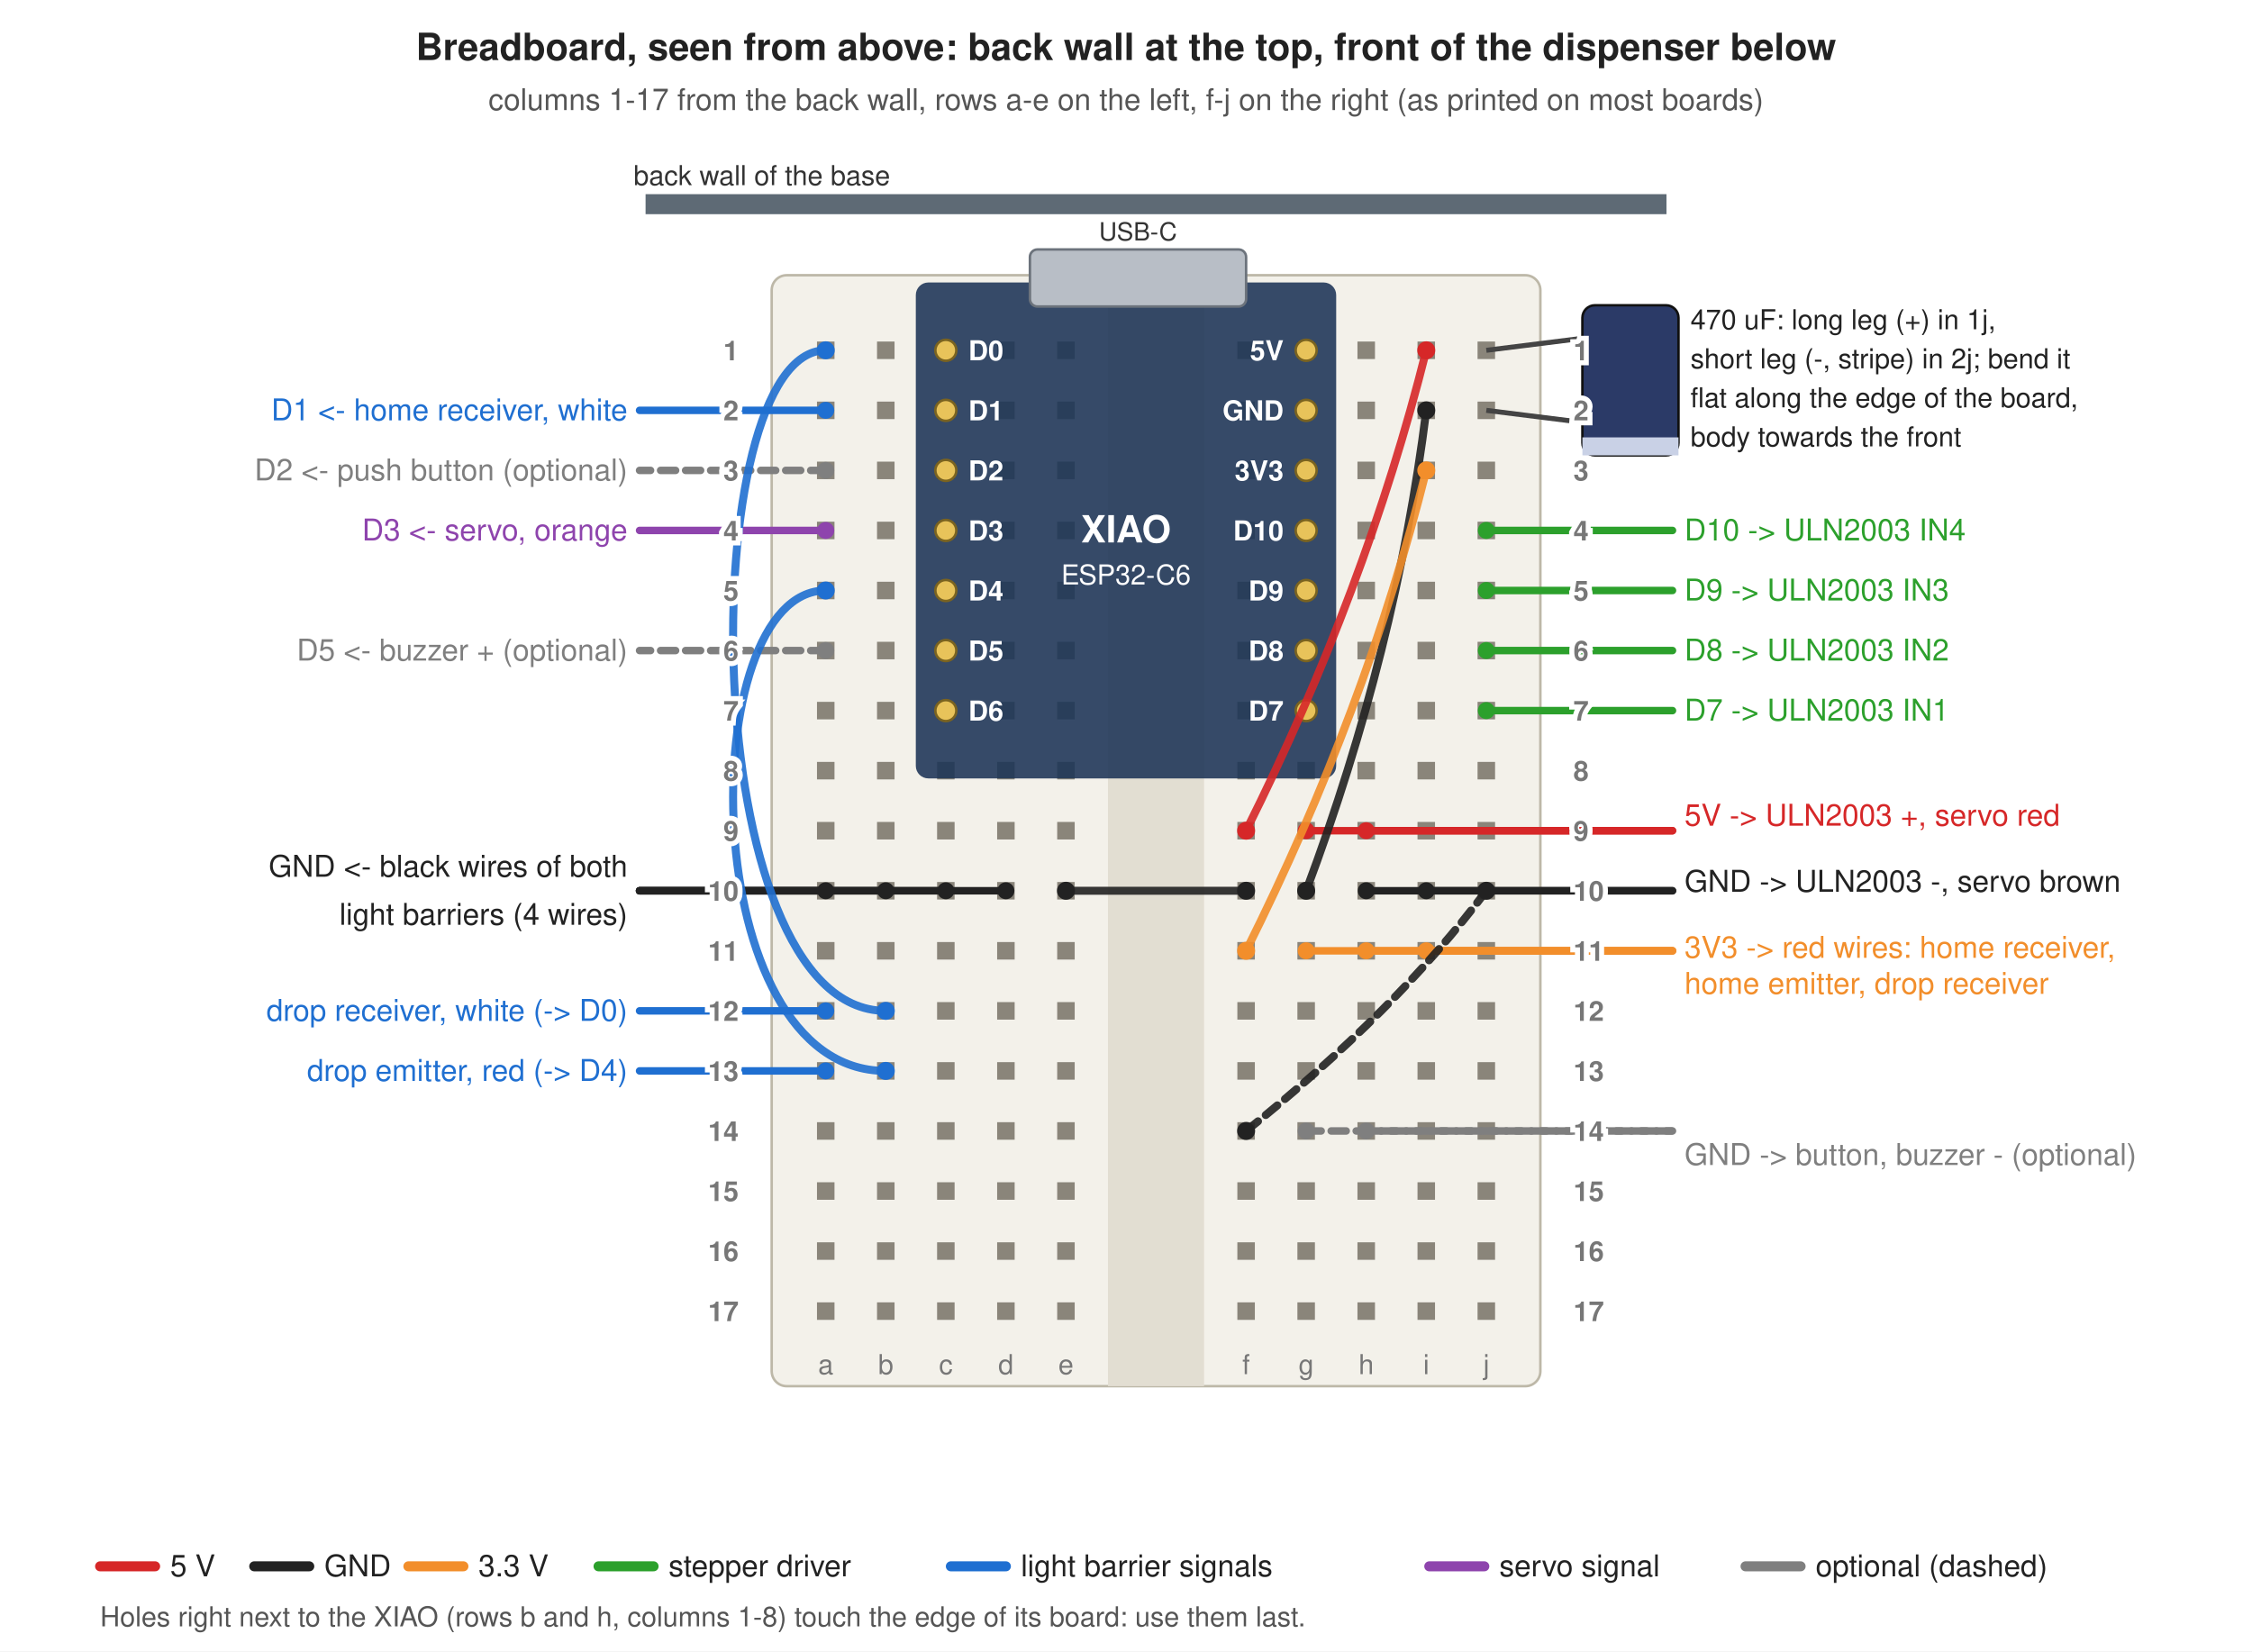
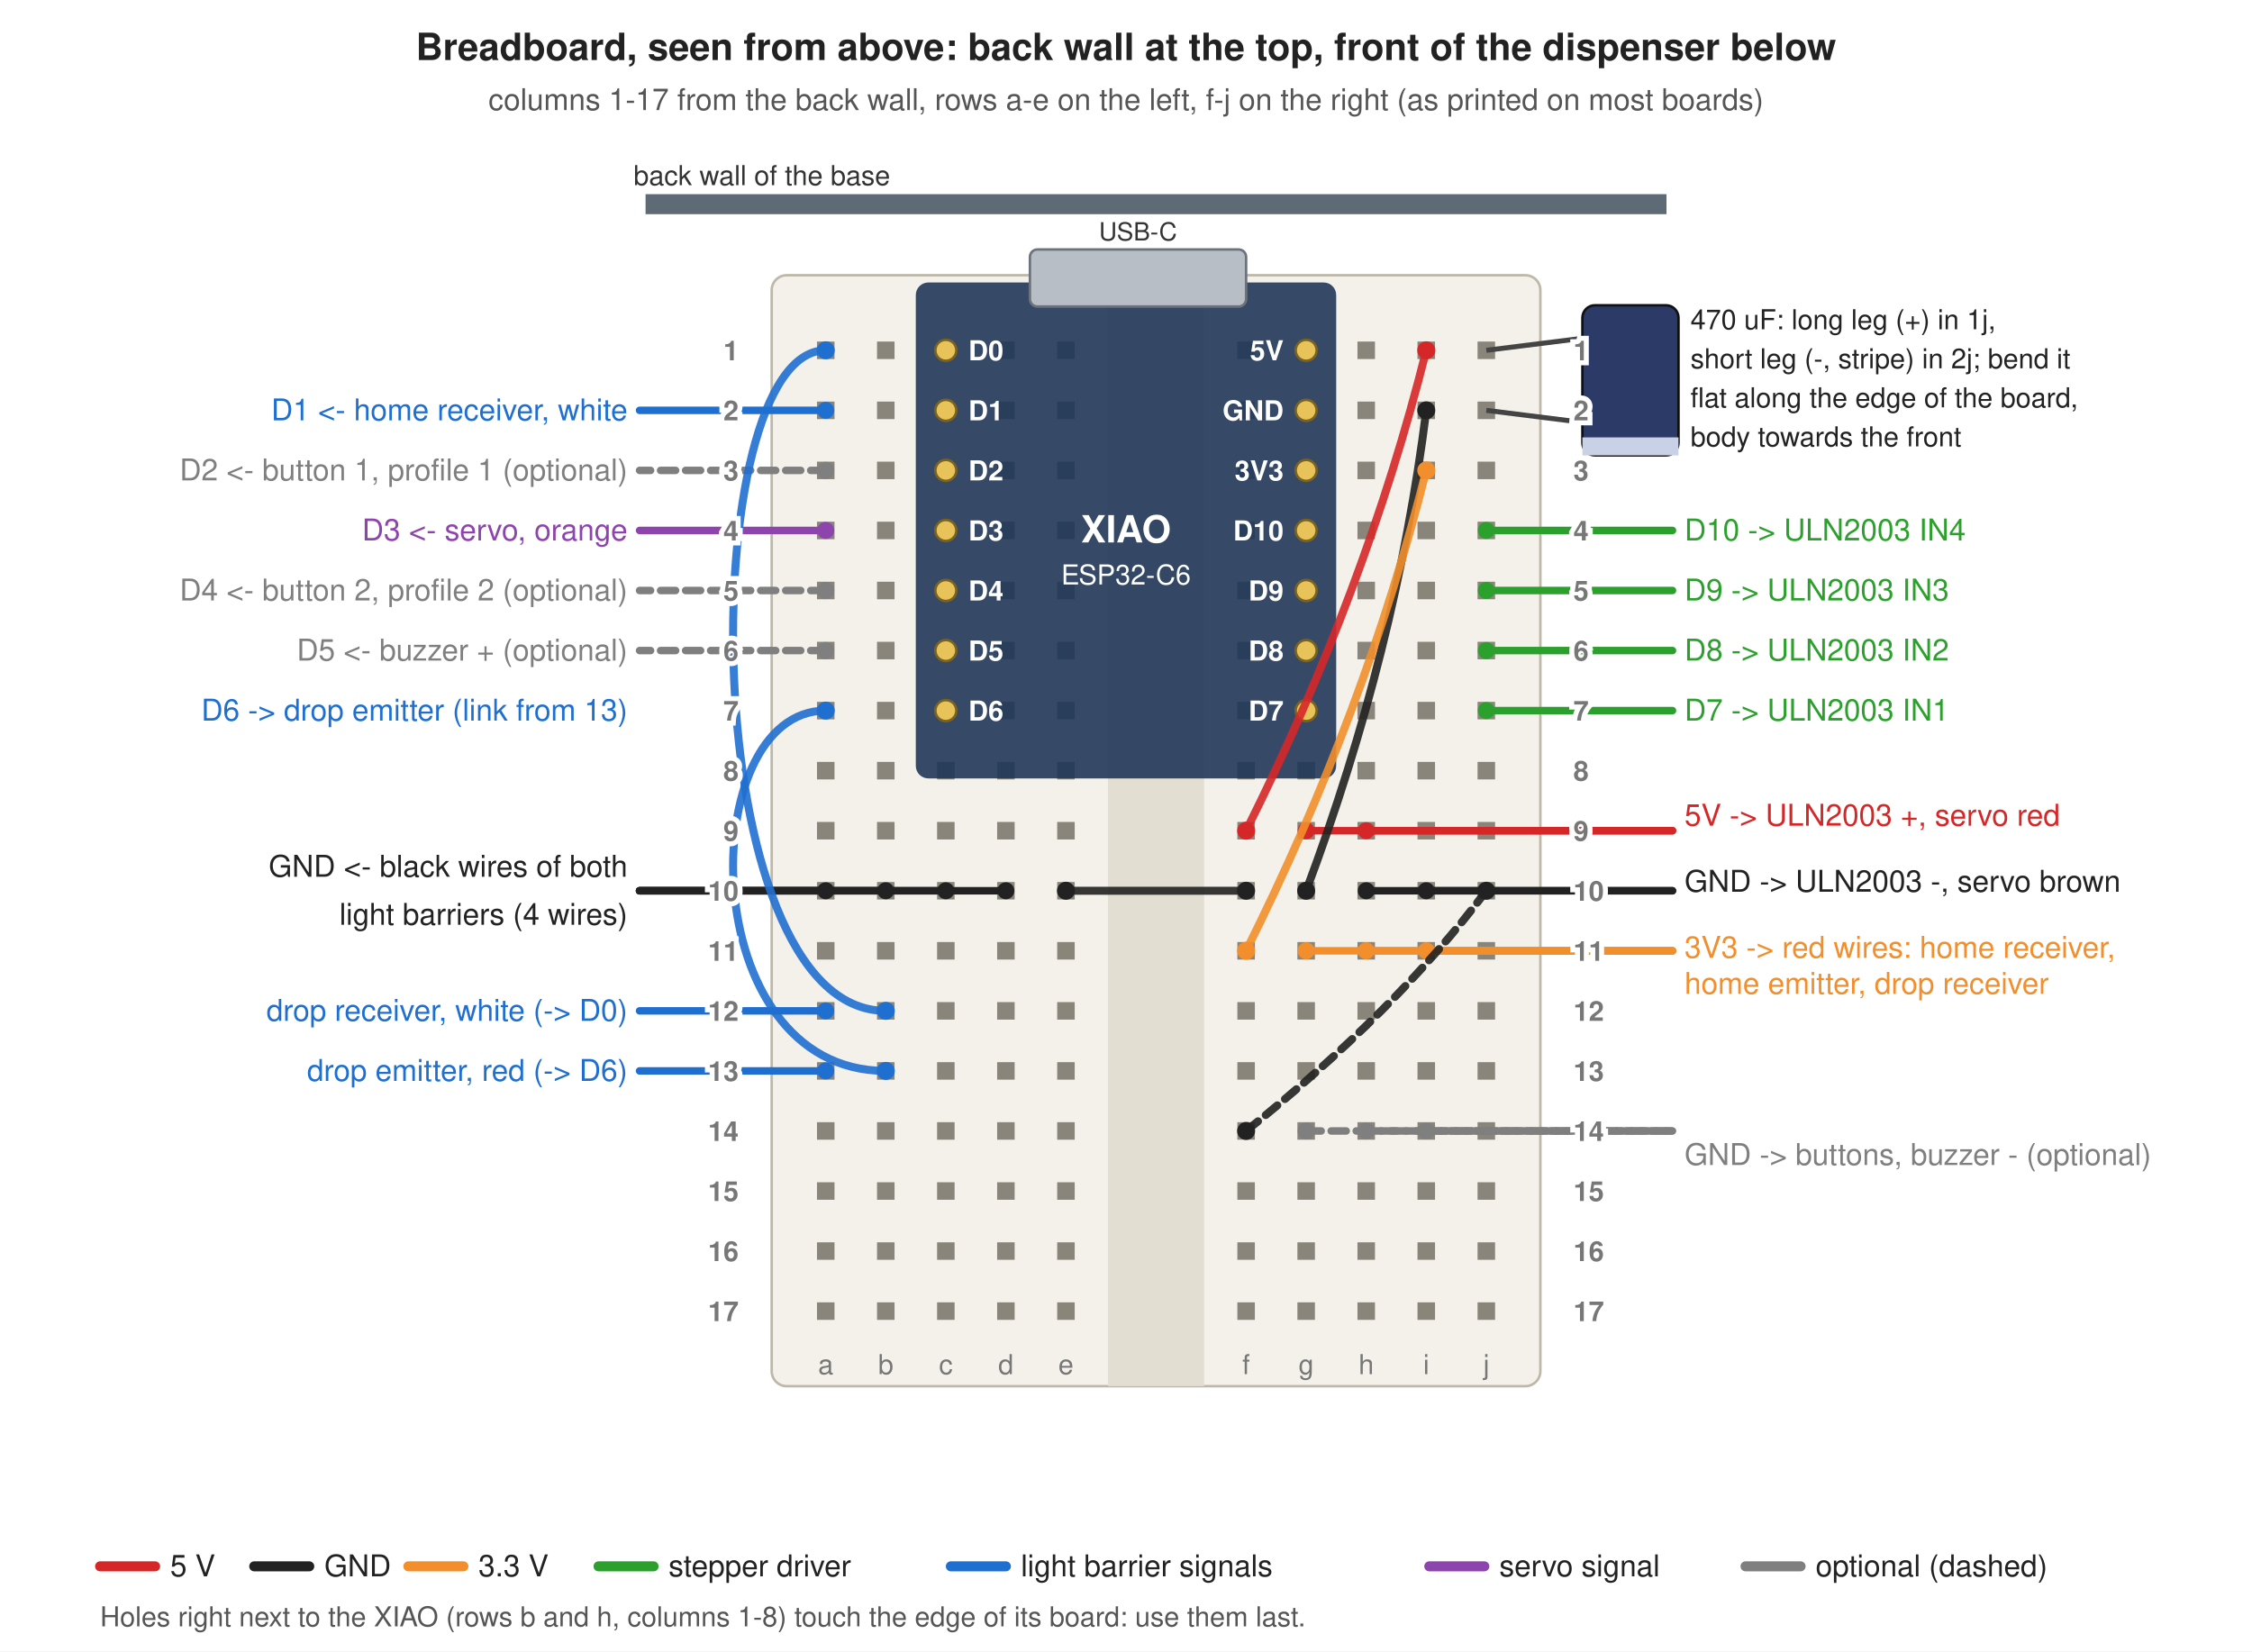
<svg xmlns="http://www.w3.org/2000/svg" viewBox="0 0 900 660" width="900" height="660">
  <rect width="900" height="660" fill="#ffffff" />
  <text x="450.0" y="24.0" font-size="15" text-anchor="middle" font-weight="bold" fill="#222" font-family="Helvetica, Arial, sans-serif">Breadboard, seen from above: back wall at the top, front of the dispenser below</text>
  <text x="450.0" y="44.0" font-size="12" text-anchor="middle" font-weight="normal" fill="#555" font-family="Helvetica, Arial, sans-serif">columns 1-17 from the back wall, rows a-e on the left, f-j on the right (as printed on most boards)</text>
  <rect x="258.0" y="77.6" width="408.0" height="8" fill="#5e6a75" />
  <text x="253.2" y="74.0" font-size="11" text-anchor="start" font-weight="normal" fill="#333" font-family="Helvetica, Arial, sans-serif">back wall of the base</text>
  <rect x="308.4" y="110.0" width="307.2" height="444.0" rx="6" fill="#f3f1ea" stroke="#bdb8a8" />
  <rect x="442.8" y="110.0" width="38.4" height="444.0" fill="#e2ded2" />
  <rect x="326.5" y="136.5" width="7" height="7" fill="#8a857a" />
  <rect x="350.5" y="136.5" width="7" height="7" fill="#8a857a" />
  <rect x="374.5" y="136.5" width="7" height="7" fill="#8a857a" />
  <rect x="398.5" y="136.5" width="7" height="7" fill="#8a857a" />
  <rect x="422.5" y="136.5" width="7" height="7" fill="#8a857a" />
  <rect x="494.5" y="136.5" width="7" height="7" fill="#8a857a" />
  <rect x="518.5" y="136.5" width="7" height="7" fill="#8a857a" />
  <rect x="542.5" y="136.5" width="7" height="7" fill="#8a857a" />
  <rect x="566.5" y="136.5" width="7" height="7" fill="#8a857a" />
  <rect x="590.5" y="136.5" width="7" height="7" fill="#8a857a" />
  <rect x="326.5" y="160.5" width="7" height="7" fill="#8a857a" />
  <rect x="350.5" y="160.5" width="7" height="7" fill="#8a857a" />
  <rect x="374.5" y="160.5" width="7" height="7" fill="#8a857a" />
  <rect x="398.5" y="160.5" width="7" height="7" fill="#8a857a" />
  <rect x="422.5" y="160.5" width="7" height="7" fill="#8a857a" />
  <rect x="494.5" y="160.5" width="7" height="7" fill="#8a857a" />
  <rect x="518.5" y="160.5" width="7" height="7" fill="#8a857a" />
  <rect x="542.5" y="160.5" width="7" height="7" fill="#8a857a" />
  <rect x="566.5" y="160.5" width="7" height="7" fill="#8a857a" />
  <rect x="590.5" y="160.5" width="7" height="7" fill="#8a857a" />
  <rect x="326.5" y="184.5" width="7" height="7" fill="#8a857a" />
  <rect x="350.5" y="184.5" width="7" height="7" fill="#8a857a" />
  <rect x="374.5" y="184.5" width="7" height="7" fill="#8a857a" />
  <rect x="398.5" y="184.5" width="7" height="7" fill="#8a857a" />
  <rect x="422.5" y="184.5" width="7" height="7" fill="#8a857a" />
  <rect x="494.5" y="184.5" width="7" height="7" fill="#8a857a" />
  <rect x="518.5" y="184.5" width="7" height="7" fill="#8a857a" />
  <rect x="542.5" y="184.5" width="7" height="7" fill="#8a857a" />
  <rect x="566.5" y="184.5" width="7" height="7" fill="#8a857a" />
  <rect x="590.5" y="184.5" width="7" height="7" fill="#8a857a" />
  <rect x="326.5" y="208.5" width="7" height="7" fill="#8a857a" />
  <rect x="350.5" y="208.5" width="7" height="7" fill="#8a857a" />
  <rect x="374.5" y="208.5" width="7" height="7" fill="#8a857a" />
  <rect x="398.5" y="208.5" width="7" height="7" fill="#8a857a" />
  <rect x="422.5" y="208.5" width="7" height="7" fill="#8a857a" />
  <rect x="494.5" y="208.5" width="7" height="7" fill="#8a857a" />
  <rect x="518.5" y="208.5" width="7" height="7" fill="#8a857a" />
  <rect x="542.5" y="208.5" width="7" height="7" fill="#8a857a" />
  <rect x="566.5" y="208.5" width="7" height="7" fill="#8a857a" />
  <rect x="590.5" y="208.5" width="7" height="7" fill="#8a857a" />
  <rect x="326.5" y="232.5" width="7" height="7" fill="#8a857a" />
  <rect x="350.5" y="232.5" width="7" height="7" fill="#8a857a" />
  <rect x="374.5" y="232.5" width="7" height="7" fill="#8a857a" />
  <rect x="398.5" y="232.5" width="7" height="7" fill="#8a857a" />
  <rect x="422.5" y="232.5" width="7" height="7" fill="#8a857a" />
  <rect x="494.5" y="232.5" width="7" height="7" fill="#8a857a" />
  <rect x="518.5" y="232.5" width="7" height="7" fill="#8a857a" />
  <rect x="542.5" y="232.5" width="7" height="7" fill="#8a857a" />
  <rect x="566.5" y="232.5" width="7" height="7" fill="#8a857a" />
  <rect x="590.5" y="232.5" width="7" height="7" fill="#8a857a" />
  <rect x="326.5" y="256.5" width="7" height="7" fill="#8a857a" />
  <rect x="350.5" y="256.5" width="7" height="7" fill="#8a857a" />
  <rect x="374.5" y="256.5" width="7" height="7" fill="#8a857a" />
  <rect x="398.5" y="256.5" width="7" height="7" fill="#8a857a" />
  <rect x="422.5" y="256.5" width="7" height="7" fill="#8a857a" />
  <rect x="494.5" y="256.5" width="7" height="7" fill="#8a857a" />
  <rect x="518.5" y="256.5" width="7" height="7" fill="#8a857a" />
  <rect x="542.5" y="256.5" width="7" height="7" fill="#8a857a" />
  <rect x="566.5" y="256.5" width="7" height="7" fill="#8a857a" />
  <rect x="590.5" y="256.5" width="7" height="7" fill="#8a857a" />
  <rect x="326.5" y="280.5" width="7" height="7" fill="#8a857a" />
  <rect x="350.5" y="280.5" width="7" height="7" fill="#8a857a" />
  <rect x="374.5" y="280.5" width="7" height="7" fill="#8a857a" />
  <rect x="398.5" y="280.5" width="7" height="7" fill="#8a857a" />
  <rect x="422.5" y="280.5" width="7" height="7" fill="#8a857a" />
  <rect x="494.5" y="280.5" width="7" height="7" fill="#8a857a" />
  <rect x="518.5" y="280.5" width="7" height="7" fill="#8a857a" />
  <rect x="542.5" y="280.5" width="7" height="7" fill="#8a857a" />
  <rect x="566.5" y="280.5" width="7" height="7" fill="#8a857a" />
  <rect x="590.5" y="280.5" width="7" height="7" fill="#8a857a" />
  <rect x="326.5" y="304.5" width="7" height="7" fill="#8a857a" />
  <rect x="350.5" y="304.5" width="7" height="7" fill="#8a857a" />
  <rect x="374.5" y="304.5" width="7" height="7" fill="#8a857a" />
  <rect x="398.5" y="304.5" width="7" height="7" fill="#8a857a" />
  <rect x="422.5" y="304.5" width="7" height="7" fill="#8a857a" />
  <rect x="494.5" y="304.5" width="7" height="7" fill="#8a857a" />
  <rect x="518.5" y="304.5" width="7" height="7" fill="#8a857a" />
  <rect x="542.5" y="304.5" width="7" height="7" fill="#8a857a" />
  <rect x="566.5" y="304.5" width="7" height="7" fill="#8a857a" />
  <rect x="590.5" y="304.5" width="7" height="7" fill="#8a857a" />
  <rect x="326.5" y="328.5" width="7" height="7" fill="#8a857a" />
  <rect x="350.5" y="328.5" width="7" height="7" fill="#8a857a" />
  <rect x="374.5" y="328.5" width="7" height="7" fill="#8a857a" />
  <rect x="398.5" y="328.5" width="7" height="7" fill="#8a857a" />
  <rect x="422.5" y="328.5" width="7" height="7" fill="#8a857a" />
  <rect x="494.5" y="328.5" width="7" height="7" fill="#8a857a" />
  <rect x="518.5" y="328.5" width="7" height="7" fill="#8a857a" />
  <rect x="542.5" y="328.5" width="7" height="7" fill="#8a857a" />
  <rect x="566.5" y="328.5" width="7" height="7" fill="#8a857a" />
  <rect x="590.5" y="328.5" width="7" height="7" fill="#8a857a" />
  <rect x="326.5" y="352.5" width="7" height="7" fill="#8a857a" />
  <rect x="350.5" y="352.5" width="7" height="7" fill="#8a857a" />
  <rect x="374.5" y="352.5" width="7" height="7" fill="#8a857a" />
  <rect x="398.5" y="352.5" width="7" height="7" fill="#8a857a" />
  <rect x="422.5" y="352.5" width="7" height="7" fill="#8a857a" />
  <rect x="494.5" y="352.5" width="7" height="7" fill="#8a857a" />
  <rect x="518.5" y="352.5" width="7" height="7" fill="#8a857a" />
  <rect x="542.5" y="352.5" width="7" height="7" fill="#8a857a" />
  <rect x="566.5" y="352.5" width="7" height="7" fill="#8a857a" />
  <rect x="590.5" y="352.5" width="7" height="7" fill="#8a857a" />
  <rect x="326.5" y="376.5" width="7" height="7" fill="#8a857a" />
  <rect x="350.5" y="376.5" width="7" height="7" fill="#8a857a" />
  <rect x="374.5" y="376.5" width="7" height="7" fill="#8a857a" />
  <rect x="398.5" y="376.5" width="7" height="7" fill="#8a857a" />
  <rect x="422.5" y="376.5" width="7" height="7" fill="#8a857a" />
  <rect x="494.5" y="376.5" width="7" height="7" fill="#8a857a" />
  <rect x="518.5" y="376.5" width="7" height="7" fill="#8a857a" />
  <rect x="542.5" y="376.5" width="7" height="7" fill="#8a857a" />
  <rect x="566.5" y="376.5" width="7" height="7" fill="#8a857a" />
  <rect x="590.5" y="376.5" width="7" height="7" fill="#8a857a" />
  <rect x="326.5" y="400.5" width="7" height="7" fill="#8a857a" />
  <rect x="350.5" y="400.5" width="7" height="7" fill="#8a857a" />
  <rect x="374.5" y="400.5" width="7" height="7" fill="#8a857a" />
  <rect x="398.5" y="400.5" width="7" height="7" fill="#8a857a" />
  <rect x="422.5" y="400.5" width="7" height="7" fill="#8a857a" />
  <rect x="494.5" y="400.5" width="7" height="7" fill="#8a857a" />
  <rect x="518.5" y="400.5" width="7" height="7" fill="#8a857a" />
  <rect x="542.5" y="400.5" width="7" height="7" fill="#8a857a" />
  <rect x="566.5" y="400.5" width="7" height="7" fill="#8a857a" />
  <rect x="590.5" y="400.5" width="7" height="7" fill="#8a857a" />
  <rect x="326.5" y="424.5" width="7" height="7" fill="#8a857a" />
  <rect x="350.5" y="424.5" width="7" height="7" fill="#8a857a" />
  <rect x="374.5" y="424.5" width="7" height="7" fill="#8a857a" />
  <rect x="398.5" y="424.5" width="7" height="7" fill="#8a857a" />
  <rect x="422.5" y="424.5" width="7" height="7" fill="#8a857a" />
  <rect x="494.5" y="424.5" width="7" height="7" fill="#8a857a" />
  <rect x="518.5" y="424.5" width="7" height="7" fill="#8a857a" />
  <rect x="542.5" y="424.5" width="7" height="7" fill="#8a857a" />
  <rect x="566.5" y="424.5" width="7" height="7" fill="#8a857a" />
  <rect x="590.5" y="424.5" width="7" height="7" fill="#8a857a" />
  <rect x="326.5" y="448.5" width="7" height="7" fill="#8a857a" />
  <rect x="350.5" y="448.5" width="7" height="7" fill="#8a857a" />
  <rect x="374.5" y="448.5" width="7" height="7" fill="#8a857a" />
  <rect x="398.5" y="448.5" width="7" height="7" fill="#8a857a" />
  <rect x="422.5" y="448.5" width="7" height="7" fill="#8a857a" />
  <rect x="494.5" y="448.5" width="7" height="7" fill="#8a857a" />
  <rect x="518.5" y="448.5" width="7" height="7" fill="#8a857a" />
  <rect x="542.5" y="448.5" width="7" height="7" fill="#8a857a" />
  <rect x="566.5" y="448.5" width="7" height="7" fill="#8a857a" />
  <rect x="590.5" y="448.5" width="7" height="7" fill="#8a857a" />
  <rect x="326.5" y="472.5" width="7" height="7" fill="#8a857a" />
  <rect x="350.5" y="472.5" width="7" height="7" fill="#8a857a" />
  <rect x="374.5" y="472.5" width="7" height="7" fill="#8a857a" />
  <rect x="398.5" y="472.5" width="7" height="7" fill="#8a857a" />
  <rect x="422.5" y="472.5" width="7" height="7" fill="#8a857a" />
  <rect x="494.5" y="472.5" width="7" height="7" fill="#8a857a" />
  <rect x="518.5" y="472.5" width="7" height="7" fill="#8a857a" />
  <rect x="542.5" y="472.5" width="7" height="7" fill="#8a857a" />
  <rect x="566.5" y="472.5" width="7" height="7" fill="#8a857a" />
  <rect x="590.5" y="472.5" width="7" height="7" fill="#8a857a" />
  <rect x="326.5" y="496.5" width="7" height="7" fill="#8a857a" />
  <rect x="350.5" y="496.5" width="7" height="7" fill="#8a857a" />
  <rect x="374.5" y="496.5" width="7" height="7" fill="#8a857a" />
  <rect x="398.5" y="496.5" width="7" height="7" fill="#8a857a" />
  <rect x="422.5" y="496.5" width="7" height="7" fill="#8a857a" />
  <rect x="494.5" y="496.5" width="7" height="7" fill="#8a857a" />
  <rect x="518.5" y="496.5" width="7" height="7" fill="#8a857a" />
  <rect x="542.5" y="496.5" width="7" height="7" fill="#8a857a" />
  <rect x="566.5" y="496.5" width="7" height="7" fill="#8a857a" />
  <rect x="590.5" y="496.5" width="7" height="7" fill="#8a857a" />
  <rect x="326.5" y="520.5" width="7" height="7" fill="#8a857a" />
  <rect x="350.5" y="520.5" width="7" height="7" fill="#8a857a" />
  <rect x="374.5" y="520.5" width="7" height="7" fill="#8a857a" />
  <rect x="398.5" y="520.5" width="7" height="7" fill="#8a857a" />
  <rect x="422.5" y="520.5" width="7" height="7" fill="#8a857a" />
  <rect x="494.5" y="520.5" width="7" height="7" fill="#8a857a" />
  <rect x="518.5" y="520.5" width="7" height="7" fill="#8a857a" />
  <rect x="542.5" y="520.5" width="7" height="7" fill="#8a857a" />
  <rect x="566.5" y="520.5" width="7" height="7" fill="#8a857a" />
  <rect x="590.5" y="520.5" width="7" height="7" fill="#8a857a" />
  <text x="330.0" y="549.2" font-size="11" text-anchor="middle" font-weight="normal" fill="#777" font-family="Helvetica, Arial, sans-serif">a</text>
  <text x="354.0" y="549.2" font-size="11" text-anchor="middle" font-weight="normal" fill="#777" font-family="Helvetica, Arial, sans-serif">b</text>
  <text x="378.0" y="549.2" font-size="11" text-anchor="middle" font-weight="normal" fill="#777" font-family="Helvetica, Arial, sans-serif">c</text>
  <text x="402.0" y="549.2" font-size="11" text-anchor="middle" font-weight="normal" fill="#777" font-family="Helvetica, Arial, sans-serif">d</text>
  <text x="426.0" y="549.2" font-size="11" text-anchor="middle" font-weight="normal" fill="#777" font-family="Helvetica, Arial, sans-serif">e</text>
  <text x="498.0" y="549.2" font-size="11" text-anchor="middle" font-weight="normal" fill="#777" font-family="Helvetica, Arial, sans-serif">f</text>
  <text x="522.0" y="549.2" font-size="11" text-anchor="middle" font-weight="normal" fill="#777" font-family="Helvetica, Arial, sans-serif">g</text>
  <text x="546.0" y="549.2" font-size="11" text-anchor="middle" font-weight="normal" fill="#777" font-family="Helvetica, Arial, sans-serif">h</text>
  <text x="570.0" y="549.2" font-size="11" text-anchor="middle" font-weight="normal" fill="#777" font-family="Helvetica, Arial, sans-serif">i</text>
  <text x="594.0" y="549.2" font-size="11" text-anchor="middle" font-weight="normal" fill="#777" font-family="Helvetica, Arial, sans-serif">j</text>
  <rect x="366.0" y="112.9" width="168.0" height="198.2" rx="5" fill="#1d3557" fill-opacity="0.88" />
  <rect x="411.6" y="99.7" width="86.4" height="22.8" rx="3" fill="#b8bec6" stroke="#6c737c" />
  <text x="454.8" y="96.1" font-size="10" text-anchor="middle" font-weight="normal" fill="#333" font-family="Helvetica, Arial, sans-serif">USB-C</text>
  <text x="450.0" y="216.8" font-size="15" text-anchor="middle" font-weight="bold" fill="#ffffff" font-family="Helvetica, Arial, sans-serif">XIAO</text>
  <text x="450.0" y="233.6" font-size="11" text-anchor="middle" font-weight="normal" fill="#ffffff" font-family="Helvetica, Arial, sans-serif">ESP32-C6</text>
  <circle cx="378.0" cy="140.0" r="4.2" fill="#e8c35a" stroke="#7a6320" />
  <text x="387.0" y="144.0" font-size="11" text-anchor="start" font-weight="bold" fill="#ffffff" font-family="Helvetica, Arial, sans-serif">D0</text>
  <circle cx="522.0" cy="140.0" r="4.2" fill="#e8c35a" stroke="#7a6320" />
  <text x="513.0" y="144.0" font-size="11" text-anchor="end" font-weight="bold" fill="#ffffff" font-family="Helvetica, Arial, sans-serif">5V</text>
  <circle cx="378.0" cy="164.0" r="4.2" fill="#e8c35a" stroke="#7a6320" />
  <text x="387.0" y="168.0" font-size="11" text-anchor="start" font-weight="bold" fill="#ffffff" font-family="Helvetica, Arial, sans-serif">D1</text>
  <circle cx="522.0" cy="164.0" r="4.2" fill="#e8c35a" stroke="#7a6320" />
  <text x="513.0" y="168.0" font-size="11" text-anchor="end" font-weight="bold" fill="#ffffff" font-family="Helvetica, Arial, sans-serif">GND</text>
  <circle cx="378.0" cy="188.0" r="4.2" fill="#e8c35a" stroke="#7a6320" />
  <text x="387.0" y="192.0" font-size="11" text-anchor="start" font-weight="bold" fill="#ffffff" font-family="Helvetica, Arial, sans-serif">D2</text>
  <circle cx="522.0" cy="188.0" r="4.2" fill="#e8c35a" stroke="#7a6320" />
  <text x="513.0" y="192.0" font-size="11" text-anchor="end" font-weight="bold" fill="#ffffff" font-family="Helvetica, Arial, sans-serif">3V3</text>
  <circle cx="378.0" cy="212.0" r="4.2" fill="#e8c35a" stroke="#7a6320" />
  <text x="387.0" y="216.0" font-size="11" text-anchor="start" font-weight="bold" fill="#ffffff" font-family="Helvetica, Arial, sans-serif">D3</text>
  <circle cx="522.0" cy="212.0" r="4.2" fill="#e8c35a" stroke="#7a6320" />
  <text x="513.0" y="216.0" font-size="11" text-anchor="end" font-weight="bold" fill="#ffffff" font-family="Helvetica, Arial, sans-serif">D10</text>
  <circle cx="378.0" cy="236.0" r="4.2" fill="#e8c35a" stroke="#7a6320" />
  <text x="387.0" y="240.0" font-size="11" text-anchor="start" font-weight="bold" fill="#ffffff" font-family="Helvetica, Arial, sans-serif">D4</text>
  <circle cx="522.0" cy="236.0" r="4.2" fill="#e8c35a" stroke="#7a6320" />
  <text x="513.0" y="240.0" font-size="11" text-anchor="end" font-weight="bold" fill="#ffffff" font-family="Helvetica, Arial, sans-serif">D9</text>
  <circle cx="378.0" cy="260.0" r="4.2" fill="#e8c35a" stroke="#7a6320" />
  <text x="387.0" y="264.0" font-size="11" text-anchor="start" font-weight="bold" fill="#ffffff" font-family="Helvetica, Arial, sans-serif">D5</text>
  <circle cx="522.0" cy="260.0" r="4.2" fill="#e8c35a" stroke="#7a6320" />
  <text x="513.0" y="264.0" font-size="11" text-anchor="end" font-weight="bold" fill="#ffffff" font-family="Helvetica, Arial, sans-serif">D8</text>
  <circle cx="378.0" cy="284.0" r="4.2" fill="#e8c35a" stroke="#7a6320" />
  <text x="387.0" y="288.0" font-size="11" text-anchor="start" font-weight="bold" fill="#ffffff" font-family="Helvetica, Arial, sans-serif">D6</text>
  <circle cx="522.0" cy="284.0" r="4.2" fill="#e8c35a" stroke="#7a6320" />
  <text x="513.0" y="288.0" font-size="11" text-anchor="end" font-weight="bold" fill="#ffffff" font-family="Helvetica, Arial, sans-serif">D7</text>
  <path d="M594.0 140.0 L632.4 135.2 M594.0 164.0 L632.4 168.8" stroke="#444" stroke-width="2" />
  <rect x="632.4" y="122.0" width="38.4" height="60.0" rx="5" fill="#2b3a67" stroke="#111" />
  <rect x="632.4" y="174.8" width="38.4" height="7.2" fill="#c9d1e6" />
  <text x="675.6" y="131.6" font-size="11" text-anchor="start" font-weight="normal" fill="#222" font-family="Helvetica, Arial, sans-serif">470 uF: long leg (+) in 1j,</text>
  <text x="675.6" y="147.2" font-size="11" text-anchor="start" font-weight="normal" fill="#222" font-family="Helvetica, Arial, sans-serif">short leg (-, stripe) in 2j; bend it</text>
  <text x="675.6" y="162.8" font-size="11" text-anchor="start" font-weight="normal" fill="#222" font-family="Helvetica, Arial, sans-serif">flat along the edge of the board,</text>
  <text x="675.6" y="178.4" font-size="11" text-anchor="start" font-weight="normal" fill="#222" font-family="Helvetica, Arial, sans-serif">body towards the front</text>
  <path d="M330.0 164.0 L255.6 164.0" stroke="#1f6fd1" stroke-width="3" stroke-linecap="round" />
  <circle cx="330.0" cy="164.0" r="3.4" fill="#1f6fd1" />
  <path d="M330.0 188.0 L255.6 188.0" stroke="#7f7f7f" stroke-width="3" stroke-linecap="round" stroke-dasharray="6 4" />
  <circle cx="330.0" cy="188.0" r="3.4" fill="#7f7f7f" />
  <path d="M330.0 212.0 L255.6 212.0" stroke="#8e44ad" stroke-width="3" stroke-linecap="round" />
  <circle cx="330.0" cy="212.0" r="3.4" fill="#8e44ad" />
+   <path d="M330.0 236.0 L255.6 236.0" stroke="#7f7f7f" stroke-width="3" stroke-linecap="round" stroke-dasharray="6 4" />
+   <circle cx="330.0" cy="236.0" r="3.4" fill="#7f7f7f" />
  <path d="M330.0 260.0 L255.6 260.0" stroke="#7f7f7f" stroke-width="3" stroke-linecap="round" stroke-dasharray="6 4" />
  <circle cx="330.0" cy="260.0" r="3.4" fill="#7f7f7f" />
  <path d="M330.0 356.0 L255.6 356.0" stroke="#222222" stroke-width="3" stroke-linecap="round" />
  <circle cx="330.0" cy="356.0" r="3.4" fill="#222222" />
  <path d="M354.0 356.0 L255.6 356.0" stroke="#222222" stroke-width="3" stroke-linecap="round" />
  <circle cx="354.0" cy="356.0" r="3.4" fill="#222222" />
  <path d="M378.0 356.0 L255.6 356.0" stroke="#222222" stroke-width="3" stroke-linecap="round" />
  <circle cx="378.0" cy="356.0" r="3.4" fill="#222222" />
  <path d="M402.0 356.0 L255.6 356.0" stroke="#222222" stroke-width="3" stroke-linecap="round" />
  <circle cx="402.0" cy="356.0" r="3.4" fill="#222222" />
  <path d="M330.0 404.0 L255.6 404.0" stroke="#1f6fd1" stroke-width="3" stroke-linecap="round" />
  <circle cx="330.0" cy="404.0" r="3.4" fill="#1f6fd1" />
  <path d="M330.0 428.0 L255.6 428.0" stroke="#1f6fd1" stroke-width="3" stroke-linecap="round" />
  <circle cx="330.0" cy="428.0" r="3.4" fill="#1f6fd1" />
  <path d="M594.0 212.0 L668.4 212.0" stroke="#2ca02c" stroke-width="3" stroke-linecap="round" />
  <circle cx="594.0" cy="212.0" r="3.4" fill="#2ca02c" />
  <path d="M594.0 236.0 L668.4 236.0" stroke="#2ca02c" stroke-width="3" stroke-linecap="round" />
  <circle cx="594.0" cy="236.0" r="3.4" fill="#2ca02c" />
  <path d="M594.0 260.0 L668.4 260.0" stroke="#2ca02c" stroke-width="3" stroke-linecap="round" />
  <circle cx="594.0" cy="260.0" r="3.4" fill="#2ca02c" />
  <path d="M594.0 284.0 L668.4 284.0" stroke="#2ca02c" stroke-width="3" stroke-linecap="round" />
  <circle cx="594.0" cy="284.0" r="3.4" fill="#2ca02c" />
  <path d="M522.0 332.0 L668.4 332.0" stroke="#d62728" stroke-width="3" stroke-linecap="round" />
  <circle cx="522.0" cy="332.0" r="3.4" fill="#d62728" />
  <path d="M546.0 332.0 L668.4 332.0" stroke="#d62728" stroke-width="3" stroke-linecap="round" />
  <circle cx="546.0" cy="332.0" r="3.4" fill="#d62728" />
  <path d="M546.0 356.0 L668.4 356.0" stroke="#222222" stroke-width="3" stroke-linecap="round" />
  <circle cx="546.0" cy="356.0" r="3.4" fill="#222222" />
  <path d="M570.0 356.0 L668.4 356.0" stroke="#222222" stroke-width="3" stroke-linecap="round" />
  <circle cx="570.0" cy="356.0" r="3.4" fill="#222222" />
  <path d="M522.0 380.0 L668.4 380.0" stroke="#f28e2b" stroke-width="3" stroke-linecap="round" />
  <circle cx="522.0" cy="380.0" r="3.4" fill="#f28e2b" />
  <path d="M546.0 380.0 L668.4 380.0" stroke="#f28e2b" stroke-width="3" stroke-linecap="round" />
  <circle cx="546.0" cy="380.0" r="3.4" fill="#f28e2b" />
  <path d="M570.0 380.0 L668.4 380.0" stroke="#f28e2b" stroke-width="3" stroke-linecap="round" />
  <circle cx="570.0" cy="380.0" r="3.4" fill="#f28e2b" />
  <path d="M522.0 452.0 L668.4 452.0" stroke="#7f7f7f" stroke-width="3" stroke-linecap="round" stroke-dasharray="6 4" />
  <circle cx="522.0" cy="452.0" r="3.4" fill="#7f7f7f" />
  <path d="M546.0 452.0 L668.4 452.0" stroke="#7f7f7f" stroke-width="3" stroke-linecap="round" stroke-dasharray="6 4" />
  <circle cx="546.0" cy="452.0" r="3.4" fill="#7f7f7f" />
+   <path d="M570.0 452.0 L668.4 452.0" stroke="#7f7f7f" stroke-width="3" stroke-linecap="round" stroke-dasharray="6 4" />
+   <circle cx="570.0" cy="452.0" r="3.4" fill="#7f7f7f" />
  <path d="M570.0 140.0 Q546.0 236.0 498.0 332.0" fill="none" stroke="#d62728" stroke-width="3.2" stroke-linecap="round" stroke-opacity="0.9" />
  <circle cx="570.0" cy="140.0" r="3.6" fill="#d62728" />
  <circle cx="498.0" cy="332.0" r="3.6" fill="#d62728" />
  <path d="M570.0 164.0 Q558.0 260.0 522.0 356.0" fill="none" stroke="#222222" stroke-width="3.2" stroke-linecap="round" stroke-opacity="0.9" />
  <circle cx="570.0" cy="164.0" r="3.6" fill="#222222" />
  <circle cx="522.0" cy="356.0" r="3.6" fill="#222222" />
  <path d="M570.0 188.0 Q546.0 284.0 498.0 380.0" fill="none" stroke="#f28e2b" stroke-width="3.2" stroke-linecap="round" stroke-opacity="0.9" />
  <circle cx="570.0" cy="188.0" r="3.6" fill="#f28e2b" />
  <circle cx="498.0" cy="380.0" r="3.6" fill="#f28e2b" />
  <path d="M426.0 356.0 Q474.0 356.0 498.0 356.0" fill="none" stroke="#222222" stroke-width="3.2" stroke-linecap="round" stroke-opacity="0.9" />
  <circle cx="426.0" cy="356.0" r="3.6" fill="#222222" />
  <circle cx="498.0" cy="356.0" r="3.6" fill="#222222" />
  <path d="M354.0 404.0 C277.2 404.0 277.2 140.0 330.0 140.0" fill="none" stroke="#1f6fd1" stroke-width="3.2" stroke-linecap="round" stroke-opacity="0.9" />
  <circle cx="354.0" cy="404.0" r="3.6" fill="#1f6fd1" />
  <circle cx="330.0" cy="140.0" r="3.6" fill="#1f6fd1" />
-   <path d="M354.0 428.0 C277.2 428.0 277.2 236.0 330.0 236.0" fill="none" stroke="#1f6fd1" stroke-width="3.2" stroke-linecap="round" stroke-opacity="0.9" />
+   <path d="M354.0 428.0 C277.2 428.0 277.2 284.0 330.0 284.0" fill="none" stroke="#1f6fd1" stroke-width="3.2" stroke-linecap="round" stroke-opacity="0.9" />
  <circle cx="354.0" cy="428.0" r="3.6" fill="#1f6fd1" />
-   <circle cx="330.0" cy="236.0" r="3.6" fill="#1f6fd1" />
+   <circle cx="330.0" cy="284.0" r="3.6" fill="#1f6fd1" />
  <path d="M594.0 356.0 Q558.0 404.0 498.0 452.0" fill="none" stroke="#222222" stroke-width="3.2" stroke-linecap="round" stroke-opacity="0.9" stroke-dasharray="6 4" />
  <circle cx="594.0" cy="356.0" r="3.6" fill="#222222" />
  <circle cx="498.0" cy="452.0" r="3.6" fill="#222222" />
  <text x="295.2" y="144.0" font-size="11" text-anchor="end" font-weight="bold" fill="#777" font-family="Helvetica, Arial, sans-serif" paint-order="stroke" stroke="#ffffff" stroke-width="4">1</text>
  <text x="628.8" y="144.0" font-size="11" text-anchor="start" font-weight="bold" fill="#777" font-family="Helvetica, Arial, sans-serif" paint-order="stroke" stroke="#ffffff" stroke-width="4">1</text>
  <text x="295.2" y="168.0" font-size="11" text-anchor="end" font-weight="bold" fill="#777" font-family="Helvetica, Arial, sans-serif" paint-order="stroke" stroke="#ffffff" stroke-width="4">2</text>
  <text x="628.8" y="168.0" font-size="11" text-anchor="start" font-weight="bold" fill="#777" font-family="Helvetica, Arial, sans-serif" paint-order="stroke" stroke="#ffffff" stroke-width="4">2</text>
  <text x="295.2" y="192.0" font-size="11" text-anchor="end" font-weight="bold" fill="#777" font-family="Helvetica, Arial, sans-serif" paint-order="stroke" stroke="#ffffff" stroke-width="4">3</text>
  <text x="628.8" y="192.0" font-size="11" text-anchor="start" font-weight="bold" fill="#777" font-family="Helvetica, Arial, sans-serif" paint-order="stroke" stroke="#ffffff" stroke-width="4">3</text>
  <text x="295.2" y="216.0" font-size="11" text-anchor="end" font-weight="bold" fill="#777" font-family="Helvetica, Arial, sans-serif" paint-order="stroke" stroke="#ffffff" stroke-width="4">4</text>
  <text x="628.8" y="216.0" font-size="11" text-anchor="start" font-weight="bold" fill="#777" font-family="Helvetica, Arial, sans-serif" paint-order="stroke" stroke="#ffffff" stroke-width="4">4</text>
  <text x="295.2" y="240.0" font-size="11" text-anchor="end" font-weight="bold" fill="#777" font-family="Helvetica, Arial, sans-serif" paint-order="stroke" stroke="#ffffff" stroke-width="4">5</text>
  <text x="628.8" y="240.0" font-size="11" text-anchor="start" font-weight="bold" fill="#777" font-family="Helvetica, Arial, sans-serif" paint-order="stroke" stroke="#ffffff" stroke-width="4">5</text>
  <text x="295.2" y="264.0" font-size="11" text-anchor="end" font-weight="bold" fill="#777" font-family="Helvetica, Arial, sans-serif" paint-order="stroke" stroke="#ffffff" stroke-width="4">6</text>
  <text x="628.8" y="264.0" font-size="11" text-anchor="start" font-weight="bold" fill="#777" font-family="Helvetica, Arial, sans-serif" paint-order="stroke" stroke="#ffffff" stroke-width="4">6</text>
  <text x="295.2" y="288.0" font-size="11" text-anchor="end" font-weight="bold" fill="#777" font-family="Helvetica, Arial, sans-serif" paint-order="stroke" stroke="#ffffff" stroke-width="4">7</text>
  <text x="628.8" y="288.0" font-size="11" text-anchor="start" font-weight="bold" fill="#777" font-family="Helvetica, Arial, sans-serif" paint-order="stroke" stroke="#ffffff" stroke-width="4">7</text>
  <text x="295.2" y="312.0" font-size="11" text-anchor="end" font-weight="bold" fill="#777" font-family="Helvetica, Arial, sans-serif" paint-order="stroke" stroke="#ffffff" stroke-width="4">8</text>
  <text x="628.8" y="312.0" font-size="11" text-anchor="start" font-weight="bold" fill="#777" font-family="Helvetica, Arial, sans-serif" paint-order="stroke" stroke="#ffffff" stroke-width="4">8</text>
  <text x="295.2" y="336.0" font-size="11" text-anchor="end" font-weight="bold" fill="#777" font-family="Helvetica, Arial, sans-serif" paint-order="stroke" stroke="#ffffff" stroke-width="4">9</text>
  <text x="628.8" y="336.0" font-size="11" text-anchor="start" font-weight="bold" fill="#777" font-family="Helvetica, Arial, sans-serif" paint-order="stroke" stroke="#ffffff" stroke-width="4">9</text>
  <text x="295.2" y="360.0" font-size="11" text-anchor="end" font-weight="bold" fill="#777" font-family="Helvetica, Arial, sans-serif" paint-order="stroke" stroke="#ffffff" stroke-width="4">10</text>
  <text x="628.8" y="360.0" font-size="11" text-anchor="start" font-weight="bold" fill="#777" font-family="Helvetica, Arial, sans-serif" paint-order="stroke" stroke="#ffffff" stroke-width="4">10</text>
  <text x="295.2" y="384.0" font-size="11" text-anchor="end" font-weight="bold" fill="#777" font-family="Helvetica, Arial, sans-serif" paint-order="stroke" stroke="#ffffff" stroke-width="4">11</text>
  <text x="628.8" y="384.0" font-size="11" text-anchor="start" font-weight="bold" fill="#777" font-family="Helvetica, Arial, sans-serif" paint-order="stroke" stroke="#ffffff" stroke-width="4">11</text>
  <text x="295.2" y="408.0" font-size="11" text-anchor="end" font-weight="bold" fill="#777" font-family="Helvetica, Arial, sans-serif" paint-order="stroke" stroke="#ffffff" stroke-width="4">12</text>
  <text x="628.8" y="408.0" font-size="11" text-anchor="start" font-weight="bold" fill="#777" font-family="Helvetica, Arial, sans-serif" paint-order="stroke" stroke="#ffffff" stroke-width="4">12</text>
  <text x="295.2" y="432.0" font-size="11" text-anchor="end" font-weight="bold" fill="#777" font-family="Helvetica, Arial, sans-serif" paint-order="stroke" stroke="#ffffff" stroke-width="4">13</text>
  <text x="628.8" y="432.0" font-size="11" text-anchor="start" font-weight="bold" fill="#777" font-family="Helvetica, Arial, sans-serif" paint-order="stroke" stroke="#ffffff" stroke-width="4">13</text>
  <text x="295.2" y="456.0" font-size="11" text-anchor="end" font-weight="bold" fill="#777" font-family="Helvetica, Arial, sans-serif" paint-order="stroke" stroke="#ffffff" stroke-width="4">14</text>
  <text x="628.8" y="456.0" font-size="11" text-anchor="start" font-weight="bold" fill="#777" font-family="Helvetica, Arial, sans-serif" paint-order="stroke" stroke="#ffffff" stroke-width="4">14</text>
  <text x="295.2" y="480.0" font-size="11" text-anchor="end" font-weight="bold" fill="#777" font-family="Helvetica, Arial, sans-serif" paint-order="stroke" stroke="#ffffff" stroke-width="4">15</text>
  <text x="628.8" y="480.0" font-size="11" text-anchor="start" font-weight="bold" fill="#777" font-family="Helvetica, Arial, sans-serif" paint-order="stroke" stroke="#ffffff" stroke-width="4">15</text>
  <text x="295.2" y="504.0" font-size="11" text-anchor="end" font-weight="bold" fill="#777" font-family="Helvetica, Arial, sans-serif" paint-order="stroke" stroke="#ffffff" stroke-width="4">16</text>
  <text x="628.8" y="504.0" font-size="11" text-anchor="start" font-weight="bold" fill="#777" font-family="Helvetica, Arial, sans-serif" paint-order="stroke" stroke="#ffffff" stroke-width="4">16</text>
  <text x="295.2" y="528.0" font-size="11" text-anchor="end" font-weight="bold" fill="#777" font-family="Helvetica, Arial, sans-serif" paint-order="stroke" stroke="#ffffff" stroke-width="4">17</text>
  <text x="628.8" y="528.0" font-size="11" text-anchor="start" font-weight="bold" fill="#777" font-family="Helvetica, Arial, sans-serif" paint-order="stroke" stroke="#ffffff" stroke-width="4">17</text>
  <text x="250.8" y="168.0" font-size="12" text-anchor="end" font-weight="normal" fill="#1f6fd1" font-family="Helvetica, Arial, sans-serif">D1  &lt;- home receiver, white</text>
-   <text x="250.8" y="192.0" font-size="12" text-anchor="end" font-weight="normal" fill="#7f7f7f" font-family="Helvetica, Arial, sans-serif">D2  &lt;- push button (optional)</text>
+   <text x="250.8" y="192.0" font-size="12" text-anchor="end" font-weight="normal" fill="#7f7f7f" font-family="Helvetica, Arial, sans-serif">D2  &lt;- button 1, profile 1 (optional)</text>
  <text x="250.8" y="216.0" font-size="12" text-anchor="end" font-weight="normal" fill="#8e44ad" font-family="Helvetica, Arial, sans-serif">D3  &lt;- servo, orange</text>
+   <text x="250.8" y="240.0" font-size="12" text-anchor="end" font-weight="normal" fill="#7f7f7f" font-family="Helvetica, Arial, sans-serif">D4  &lt;- button 2, profile 2 (optional)</text>
  <text x="250.8" y="264.0" font-size="12" text-anchor="end" font-weight="normal" fill="#7f7f7f" font-family="Helvetica, Arial, sans-serif">D5  &lt;- buzzer + (optional)</text>
+   <text x="250.8" y="288.0" font-size="12" text-anchor="end" font-weight="normal" fill="#1f6fd1" font-family="Helvetica, Arial, sans-serif">D6  -&gt; drop emitter (link from 13)</text>
  <text x="250.8" y="350.4" font-size="12" text-anchor="end" font-weight="normal" fill="#222222" font-family="Helvetica, Arial, sans-serif">GND &lt;- black wires of both</text>
  <text x="250.8" y="369.6" font-size="12" text-anchor="end" font-weight="normal" fill="#222222" font-family="Helvetica, Arial, sans-serif">light barriers (4 wires)</text>
  <text x="250.8" y="408.0" font-size="12" text-anchor="end" font-weight="normal" fill="#1f6fd1" font-family="Helvetica, Arial, sans-serif">drop receiver, white (-&gt; D0)</text>
-   <text x="250.8" y="432.0" font-size="12" text-anchor="end" font-weight="normal" fill="#1f6fd1" font-family="Helvetica, Arial, sans-serif">drop emitter, red (-&gt; D4)</text>
+   <text x="250.8" y="432.0" font-size="12" text-anchor="end" font-weight="normal" fill="#1f6fd1" font-family="Helvetica, Arial, sans-serif">drop emitter, red (-&gt; D6)</text>
  <text x="673.2" y="216.0" font-size="12" text-anchor="start" font-weight="normal" fill="#2ca02c" font-family="Helvetica, Arial, sans-serif">D10 -&gt; ULN2003 IN4</text>
  <text x="673.2" y="240.0" font-size="12" text-anchor="start" font-weight="normal" fill="#2ca02c" font-family="Helvetica, Arial, sans-serif">D9  -&gt; ULN2003 IN3</text>
  <text x="673.2" y="264.0" font-size="12" text-anchor="start" font-weight="normal" fill="#2ca02c" font-family="Helvetica, Arial, sans-serif">D8  -&gt; ULN2003 IN2</text>
  <text x="673.2" y="288.0" font-size="12" text-anchor="start" font-weight="normal" fill="#2ca02c" font-family="Helvetica, Arial, sans-serif">D7  -&gt; ULN2003 IN1</text>
  <text x="673.2" y="330.0" font-size="12" text-anchor="start" font-weight="normal" fill="#d62728" font-family="Helvetica, Arial, sans-serif">5V  -&gt; ULN2003 +,  servo red</text>
  <text x="673.2" y="356.4" font-size="12" text-anchor="start" font-weight="normal" fill="#222222" font-family="Helvetica, Arial, sans-serif">GND -&gt; ULN2003 -,  servo brown</text>
  <text x="673.2" y="382.8" font-size="12" text-anchor="start" font-weight="normal" fill="#f28e2b" font-family="Helvetica, Arial, sans-serif">3V3 -&gt; red wires: home receiver,</text>
  <text x="673.2" y="397.2" font-size="12" text-anchor="start" font-weight="normal" fill="#f28e2b" font-family="Helvetica, Arial, sans-serif">home emitter, drop receiver</text>
-   <text x="673.2" y="465.6" font-size="12" text-anchor="start" font-weight="normal" fill="#7f7f7f" font-family="Helvetica, Arial, sans-serif">GND -&gt; button, buzzer - (optional)</text>
+   <text x="673.2" y="465.6" font-size="12" text-anchor="start" font-weight="normal" fill="#7f7f7f" font-family="Helvetica, Arial, sans-serif">GND -&gt; buttons, buzzer - (optional)</text>
  <path d="M40.0 626.0 L62.0 626.0" stroke="#d62728" stroke-width="4" stroke-linecap="round" />
  <text x="68.0" y="630.0" font-size="12" text-anchor="start" font-weight="normal" fill="#222" font-family="Helvetica, Arial, sans-serif">5 V</text>
  <path d="M101.6 626.0 L123.6 626.0" stroke="#222222" stroke-width="4" stroke-linecap="round" />
  <text x="129.6" y="630.0" font-size="12" text-anchor="start" font-weight="normal" fill="#222" font-family="Helvetica, Arial, sans-serif">GND</text>
  <path d="M163.2 626.0 L185.2 626.0" stroke="#f28e2b" stroke-width="4" stroke-linecap="round" />
  <text x="191.2" y="630.0" font-size="12" text-anchor="start" font-weight="normal" fill="#222" font-family="Helvetica, Arial, sans-serif">3.3 V</text>
  <path d="M239.2 626.0 L261.2 626.0" stroke="#2ca02c" stroke-width="4" stroke-linecap="round" />
  <text x="267.2" y="630.0" font-size="12" text-anchor="start" font-weight="normal" fill="#222" font-family="Helvetica, Arial, sans-serif">stepper driver</text>
  <path d="M380.0 626.0 L402.0 626.0" stroke="#1f6fd1" stroke-width="4" stroke-linecap="round" />
  <text x="408.0" y="630.0" font-size="12" text-anchor="start" font-weight="normal" fill="#222" font-family="Helvetica, Arial, sans-serif">light barrier signals</text>
  <path d="M571.2 626.0 L593.2 626.0" stroke="#8e44ad" stroke-width="4" stroke-linecap="round" />
  <text x="599.2" y="630.0" font-size="12" text-anchor="start" font-weight="normal" fill="#222" font-family="Helvetica, Arial, sans-serif">servo signal</text>
  <path d="M697.6 626.0 L719.6 626.0" stroke="#7f7f7f" stroke-width="4" stroke-linecap="round" />
  <text x="725.6" y="630.0" font-size="12" text-anchor="start" font-weight="normal" fill="#222" font-family="Helvetica, Arial, sans-serif">optional (dashed)</text>
  <text x="40.0" y="650.0" font-size="11" text-anchor="start" font-weight="normal" fill="#555" font-family="Helvetica, Arial, sans-serif">Holes right next to the XIAO (rows b and h, columns 1-8) touch the edge of its board: use them last.</text>
</svg>
